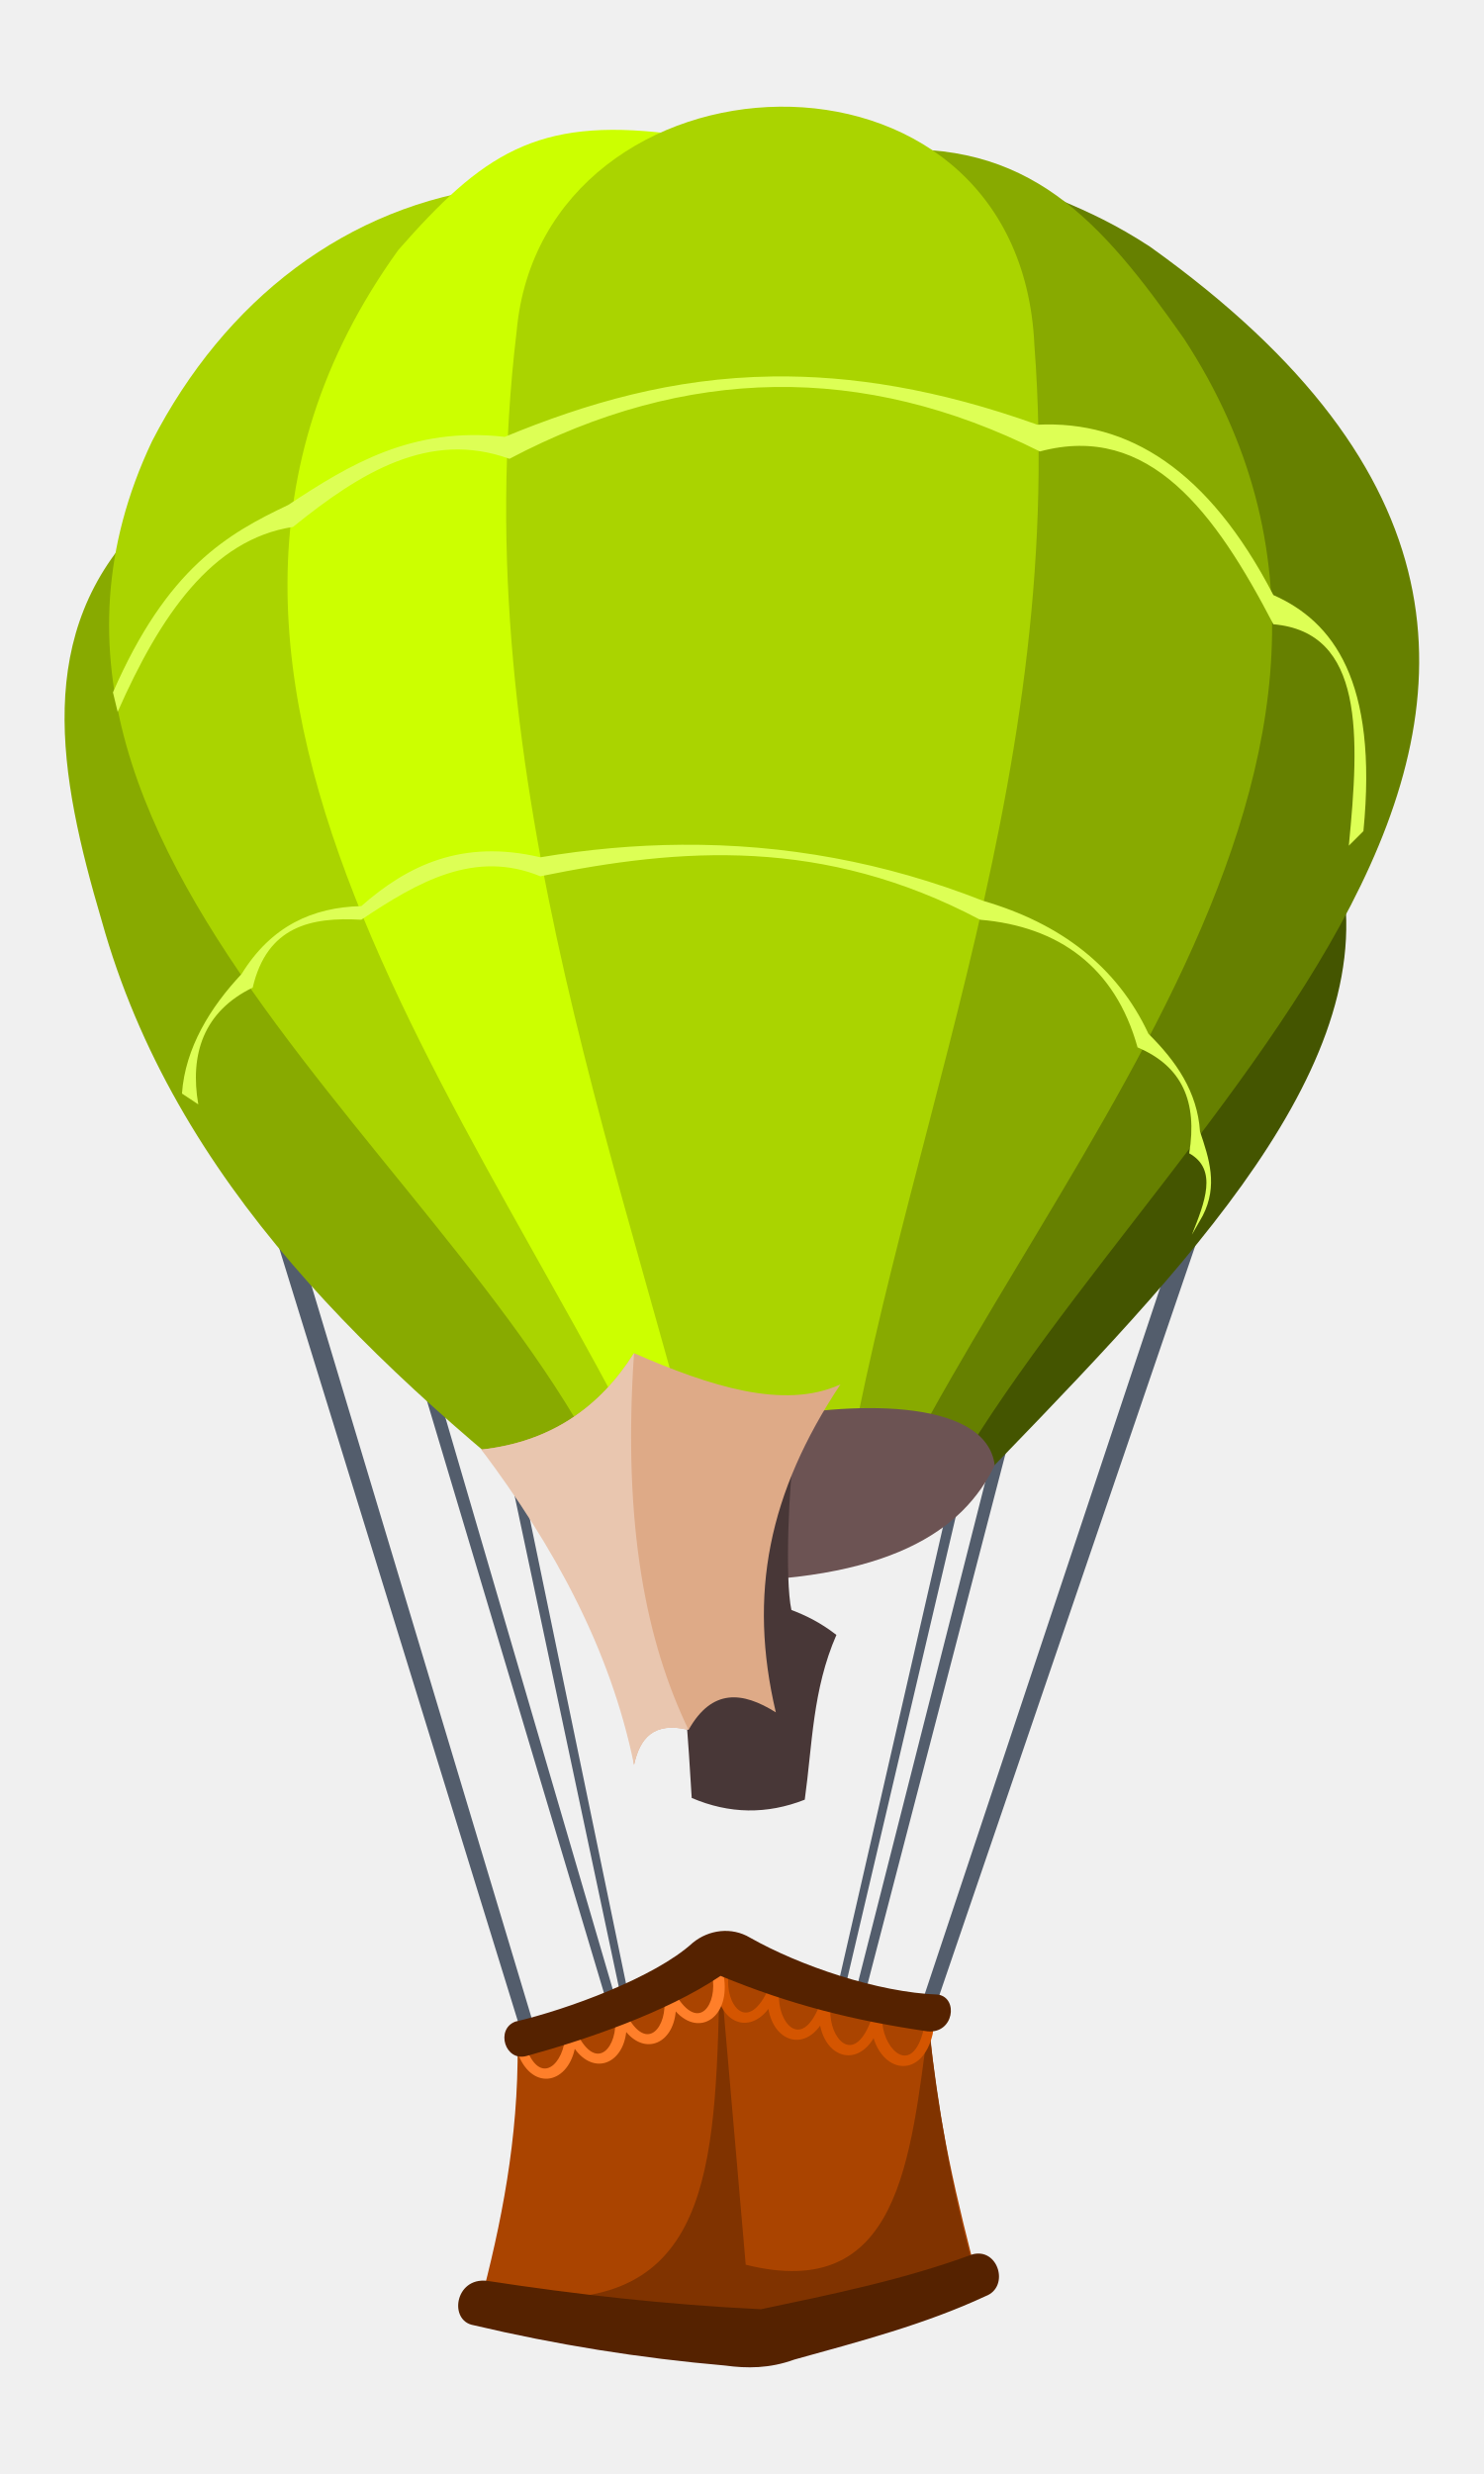
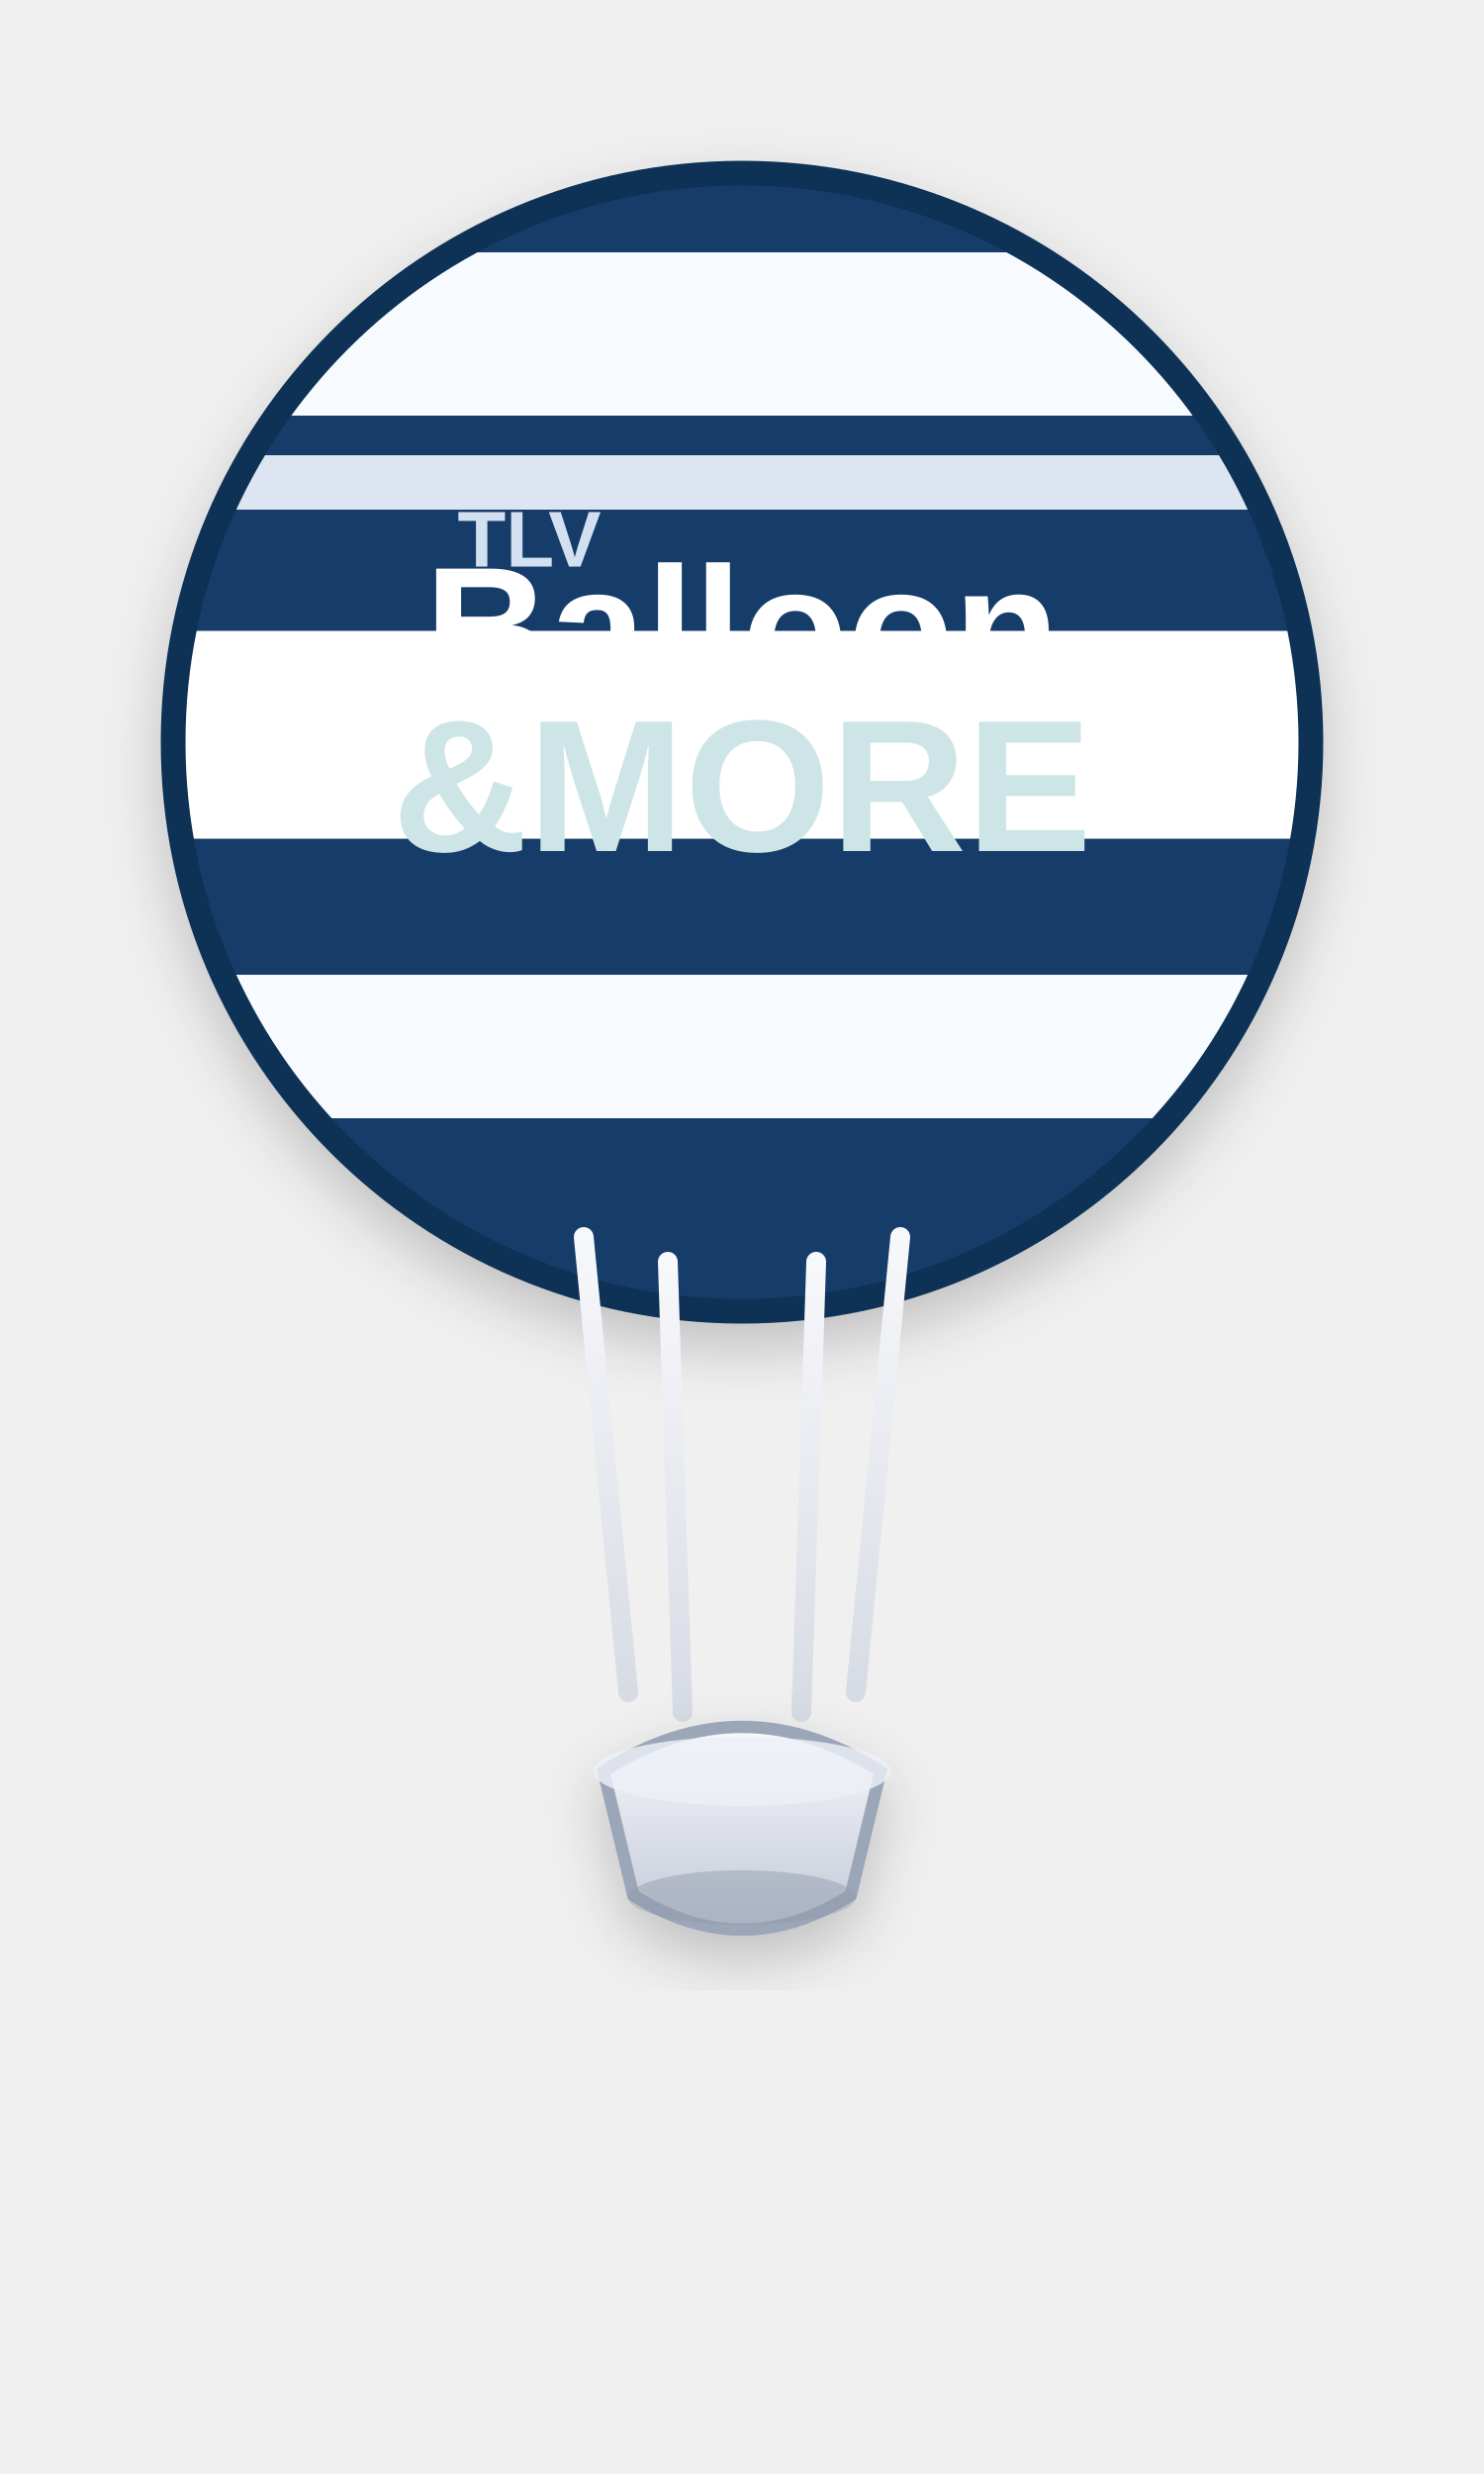
- <svg xmlns="http://www.w3.org/2000/svg" width="600" height="1000" version="1.0">
-   <g class="layer">
-     <g id="layer1">
-       <g fill-rule="evenodd" id="g12392" transform="translate(2221.1 -352.45)">
-         <path d="m-2010.93,1171.99l5.5,-1.4l-96.1,-319.65l-7.7,2.74l98.3,318.31z" fill="#535d6c" id="path6432" />
-         <path d="m-1967.43,1171.99l2.9,-1.1l-49.1,-237.1l-3.9,2.1l50.1,236.1z" fill="#535d6c" id="path6434" />
-         <path d="m-1973.33,1169.99l3.5,-1.4l-77.9,-266.06l-4.8,2.61l79.2,264.85z" fill="#535d6c" id="path6436" />
-         <path d="m-1842.53,1162.49l-5.5,-1.6l105.53,-316.54l7.63,2.98l-107.66,315.16z" fill="#535d6c" id="path6438" />
-         <path d="m-1872.83,1163.99l-3.6,-1.4l68.02,-267.56l4.91,2.51l-69.33,266.45z" fill="#535d6c" id="path6440" />
-         <path d="m-1881.53,1164.99l-2.8,-1.3l53.83,-234.76l3.89,2.21l-54.92,233.85z" fill="#535d6c" id="path6442" />
-         <g id="g6444" transform="translate(-1491.2 427.89)">
-           <path d="m-520.61,750.81c0.33,38.33 -6.59,72.64 -15.4,105.9c37.06,9.14 75.45,14.32 114.56,17.33c30.2,-6.03 60.41,-12.01 87.61,-25.03c-9,-34.23 -17.29,-68.69 -20.22,-104.94c-32.08,-4.18 -58.69,-13.84 -84.72,-24.07c-26.15,15.33 -53.63,24.68 -81.83,30.81z" fill="#a40" id="path6446" />
-           <path d="m-438.82,719.79c-1.79,76.15 -1.8,136.01 -72.93,133.67l79.34,6.71l-0.03,1.33l15.25,2.2l80.42,-24.4c-8.39,-30.01 -13.78,-62.51 -17.74,-96.21c-7.39,54.22 -11.58,112.49 -73.89,96.87l-10.42,-120.17z" fill="#803300" id="path6448" />
-           <path d="m-533.06,846.47c-12.95,-1.41 -15.47,16.17 -5.43,17.93c33.32,7.87 67.23,13.33 101.77,16.32c8.83,1.21 17.96,1.22 28,-2.42c26.32,-7.3 52.8,-14.22 77.35,-25.65c9.81,-3.68 5.13,-19.74 -5.43,-16.85c-27.67,10.21 -56.57,16.1 -85.42,22.16c-38.27,-1.85 -75.01,-5.99 -110.84,-11.49z" fill="#520" id="path6450" />
-           <path d="m-437.53,719.85c-1.21,-0.02 -2.5,1.13 -2.54,3.61c-1.6,17.17 11.93,24.77 20.85,13.11c2.19,12.84 13.65,16.96 20.92,6.75c2.61,12.95 14.65,16.57 21.61,5.1c4.48,14.56 19.68,15.88 23.84,-1.5c1.04,-4.14 -2.66,-5.67 -3.67,-1.72c-4.61,18.39 -15.56,8.52 -16.65,-2.84c-0.4,-3.67 -3.84,-3.81 -4.53,-1.05c-0.12,0.21 -0.25,0.43 -0.35,0.7c-7.01,17.61 -16.55,6.37 -16.14,-5.03c0.09,-3.48 -2.91,-4.2 -4.13,-2.06c-0.2,0.27 -0.39,0.59 -0.56,0.99c-7.32,17.49 -16.68,6.09 -16.06,-5.31c0.16,-3.65 -3.16,-4.34 -4.28,-1.81c-0.17,0.22 -0.34,0.46 -0.49,0.76c-8.37,17.01 -16.99,5.08 -15.69,-6.26c0.24,-2.23 -0.91,-3.42 -2.13,-3.44z" fill="#d45500" id="path6452" />
-           <path d="m-440.11,719.65c-1.19,0.11 -2.23,1.39 -1.81,3.57c2.22,11.02 -5.26,23.45 -14.88,7.44c-0.18,-0.28 -0.37,-0.51 -0.55,-0.71c-1.31,-2.39 -4.51,-1.44 -4.05,2.13c1.54,11.14 -6.71,23.09 -15.34,6.52c-0.2,-0.38 -0.41,-0.68 -0.63,-0.93c-1.38,-1.98 -4.27,-1.01 -3.89,2.39c1.35,11.17 -7.11,22.98 -15.44,6.27c-0.13,-0.26 -0.25,-0.5 -0.4,-0.7c-0.91,-2.62 -4.25,-2.18 -4.33,1.44c-0.15,11.25 -10.09,21.85 -16.14,4.17c-1.31,-3.8 -4.82,-1.98 -3.46,2c5.52,16.73 20.33,14.17 23.52,-0.52c7.78,10.7 19.31,6.15 20.81,-6.79c7.98,9.44 18.92,4.45 20.01,-8.35c9.71,10.7 22.36,2.14 19.37,-14.59c-0.25,-2.43 -1.6,-3.46 -2.79,-3.34z" fill="#ff7f2a" id="path6454" />
-           <path d="m-354.97,745.63c10.71,1.09 12.69,-13.45 4.39,-14.84c-24.53,-0.9 -56.06,-11.68 -76.16,-23.07c-7.3,-4.33 -16.53,-3.27 -23.11,2.16c-15.28,13.96 -50.84,26.98 -71.72,31.83c-8.09,3.1 -4.13,16.33 4.58,13.88c22.79,-6.23 56.3,-17.4 78.41,-32.37c28.57,11.78 53.99,18.07 83.61,22.41z" fill="#520" id="path6456" />
-         </g>
-         <path d="m-2163.23,563.12l200.7,398.67l-19.5,12.5c-88.4,-69.16 -168.3,-143.61 -197.9,-249.49c-17.5,-59.32 -28.1,-117.01 16.7,-161.68z" fill="#8a0" id="path6458" />
-         <path d="m-2019.63,427.92c-61.4,7.37 -110.7,45.98 -140,102.88c-82,172.99 150.5,305.96 195.7,447.69l22.3,-11.2l-78,-539.37z" fill="#aad400" id="path6460" />
-         <path d="m-1928.13,978.89c-37.5,-195.94 -44.9,-376.57 -22.6,-572.47c-53.6,-6.56 -75.4,8.41 -109.3,47.04c-127.2,176.61 49.6,366.57 118.9,528.93l13,-3.5z" fill="#cf0" id="path6462" />
-         <path d="m-1678.18,709.47c13.39,79.77 -71.45,163.32 -151.93,246.72l-19.52,0l171.45,-246.72z" fill="#450" id="path6464" />
-         <path d="m-1874.23,967.29c40.67,-180.88 106.71,-352.8 82.55,-533.7c10.69,4.58 21.6,9.47 35.52,18.56c256.21,182.99 -9.48,354.7 -90.87,517.24l-27.2,-2.1z" fill="#668000" id="path6466" />
-         <path d="m-1886.03,977.79c36.5,-190.85 41.3,-373.62 19.6,-564.47c61.46,-5.1 90.37,28.09 124.02,76c111,169.98 -66.89,341.84 -130.92,491.97l-12.7,-3.5z" fill="#8a0" id="path6468" />
-         <path d="m-1802.87,492.09c13.8,183.23 -59.76,331.16 -81.56,492l-44.6,2.7c-36.6,-154.65 -105.1,-317.99 -83.2,-500.31c10.4,-117.33 203.43,-126.96 209.36,5.61z" fill="#aad400" id="path6470" />
-         <path d="m-1913.53,926.42c33.6,-7.24 90.98,-9.81 94.61,18.27c-12.54,26.1 -42.21,47.5 -117.51,47l22.9,-65.27z" fill="#6c5353" id="path6472" />
-         <path d="m-1941.43,1079.19c15.2,6.5 30.4,6.7 45.7,0.7c3.1,-22.2 3.1,-44.4 12.8,-66.6c-6.7,-5.2 -12.5,-7.9 -18.2,-10.1c-2.7,-12.4 -1,-51.9 1.3,-65.3l-28.2,-1.3c4.7,13.6 1.3,52.6 -2,65.3c-7,0.7 -13.9,2.6 -20.9,7.4c7.4,22.6 7.9,46.3 9.5,69.9z" fill="#483737" id="path6474" />
-         <g id="g6476" transform="matrix(1.2455 0 0 1 -1557 423.93)">
-           <path d="m-376.95,514.43c22.32,-3.04 38.36,-16.85 49.57,-38.95c24.67,13.42 48.68,23 67,12.63c-23.32,43.73 -30.02,84.75 -20.97,132.55c-10.79,-8.42 -20.7,-9.8 -28.33,7.08c-11.36,-3.47 -15.82,3.41 -17.7,14.16c-4.19,-47.42 -21.57,-89.57 -49.57,-127.47z" fill="#deaa87" id="path6478" />
-           <path d="m-376.95,514.43c22.32,-3.04 38.36,-16.85 49.57,-38.95c-3.79,70.13 4.07,116.98 17.7,152.26c-11.36,-3.47 -15.82,3.41 -17.7,14.16c-7.7,-46.9 -26.04,-88.49 -49.57,-127.47z" fill="#e9c6af" id="path6480" />
-         </g>
-         <path d="m-1908.73,504.62c-40.6,0.55 -75.4,10.85 -108.3,24.41c-37.6,-4.28 -62.9,11.29 -87.6,27.56c-24.5,11.61 -48.9,25.5 -70.8,75.72l1.9,7.87c17.2,-38.91 38.1,-69.72 70.9,-74.75c27.2,-21.99 55.1,-39.22 87.5,-27.53c71.5,-37.66 143,-38.75 214.46,-2.97c44.26,-11.85 70.9,24.66 94.41,69.85c36.81,3.19 34.87,45.12 30.5,89.5l5.91,-5.88c5.96,-60.75 -12.3,-84.77 -36.41,-95.43c-26.27,-50.64 -58.65,-70.64 -95.41,-68.85c-40.36,-14.46 -75.46,-19.93 -107.06,-19.5zm-36.8,189.28c-18.8,0.14 -37.9,1.84 -57.1,5.07c-31.5,-7.42 -53.6,3.17 -72.4,19.74c-19.6,0.44 -36.4,7.99 -48.4,27.44c-12.6,13.4 -22.8,29.84 -24.1,48.32l6.6,4.37c-3.5,-20.15 2.1,-37.57 22,-47.19c5.8,-24.79 23.5,-28.61 43.9,-27.44c22.8,-15.24 45.8,-28.52 72.4,-17.56c56.8,-11.63 114.4,-15.95 177.81,17.56c31.77,2.71 54.61,19.11 63.65,51.6c18.12,7.64 24.26,22.07 20.88,42.81c11.67,6.52 6.28,19.83 1.09,32.91l4.38,-7.69c6.23,-12.17 2.59,-23.07 -1.1,-34c-1.07,-16.11 -9.66,-28.47 -20.84,-39.53c-12.61,-26.99 -35.31,-44.57 -66.97,-53.78c-39.7,-15.62 -80.3,-22.93 -121.8,-22.63z" fill="#df5" id="path9409" />
-       </g>
+ <svg xmlns="http://www.w3.org/2000/svg" width="600" height="1000" viewBox="0 0 600 1000">
+   <defs>
+     <filter id="shadow" x="-30%" y="-30%" width="160%" height="160%">
+       <feDropShadow dx="0" dy="10" stdDeviation="12" flood-color="#000000" flood-opacity="0.2" />
+     </filter>
+     <clipPath id="balloonClip">
+       <ellipse cx="300" cy="300" rx="230" ry="230" />
+     </clipPath>
+     <linearGradient id="ropeGrad" x1="0" y1="0" x2="0" y2="1">
+       <stop offset="0%" stop-color="#f7f8fb" />
+       <stop offset="100%" stop-color="#d7dbe4" />
+     </linearGradient>
+     <linearGradient id="basketGrad" x1="0" y1="0" x2="0" y2="1">
+       <stop offset="0%" stop-color="#f8f9fc" />
+       <stop offset="100%" stop-color="#c2c8d6" />
+     </linearGradient>
+   </defs>
+   <g filter="url(#shadow)">
+     <ellipse cx="300" cy="300" rx="230" ry="230" fill="#183e6b" />
+     <g clip-path="url(#balloonClip)">
+       <rect x="40" y="102" width="520" height="66" fill="#f7fbff" />
+       <rect x="40" y="184" width="520" height="22" fill="#dce5f1" />
+       <rect x="40" y="255" width="520" height="84" fill="#ffffff" />
+       <rect x="40" y="394" width="520" height="58" fill="#f7fbff" />
    </g>
+     <ellipse cx="300" cy="300" rx="230" ry="230" fill="none" stroke="#0f3155" stroke-width="10" />
+   </g>
+   <g font-family="Arial, Helvetica, sans-serif" font-weight="700" text-anchor="middle">
+     <text x="300" y="278" font-size="70" fill="#ffffff">Balloon</text>
+     <text x="300" y="344" font-size="76" fill="#cde5e6">&amp;MORE</text>
+     <text x="214" y="229" font-size="32" fill="#dbe8f8" opacity="0.95">TLV</text>
+   </g>
+   <g stroke="url(#ropeGrad)" stroke-width="8" stroke-linecap="round">
+     <line x1="236" y1="500" x2="254" y2="684" />
+     <line x1="270" y1="510" x2="276" y2="692" />
+     <line x1="300" y1="514" x2="300" y2="697" />
+     <line x1="330" y1="510" x2="324" y2="692" />
+     <line x1="364" y1="500" x2="346" y2="684" />
+   </g>
+   <g filter="url(#shadow)">
+     <path d="M244 716 Q300 680 356 716 L344 766 Q300 794 256 766 Z" fill="url(#basketGrad)" stroke="#9ca6b9" stroke-width="5" />
+     <ellipse cx="300" cy="716" rx="60" ry="14" fill="#edf0f6" opacity="0.82" />
+     <ellipse cx="300" cy="767" rx="46" ry="11" fill="#8f98aa" opacity="0.45" />
  </g>
</svg>
